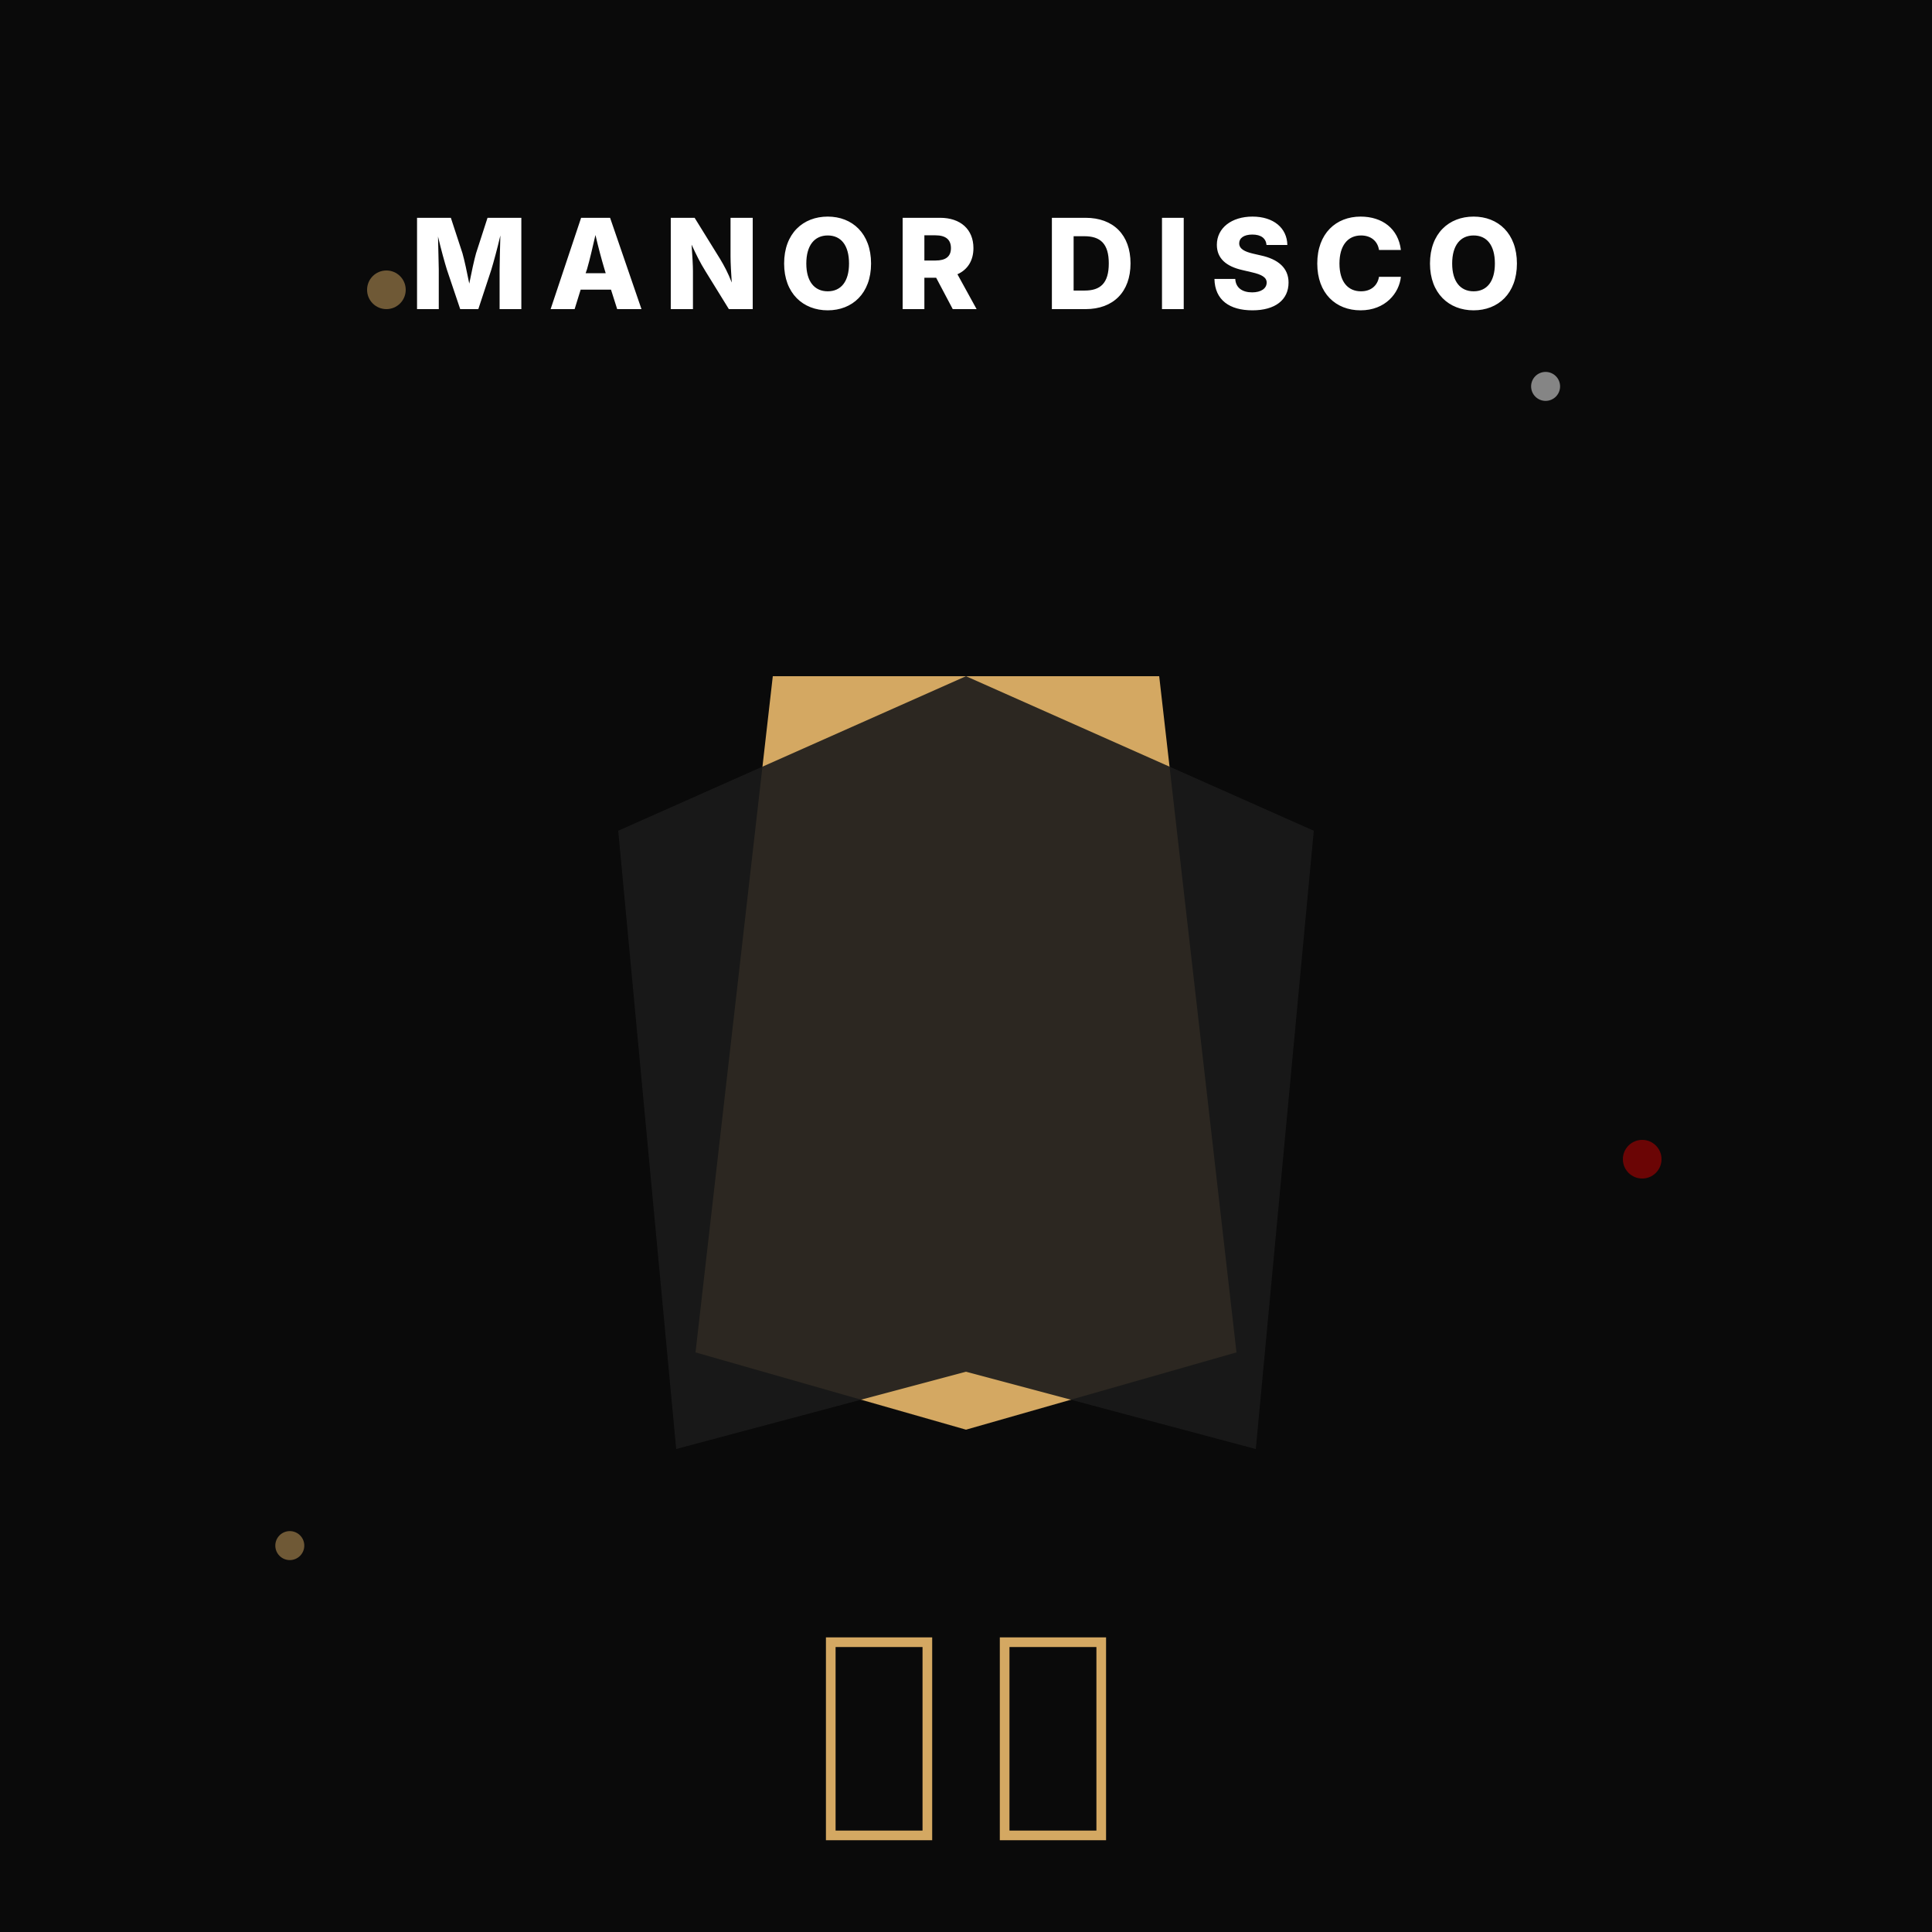
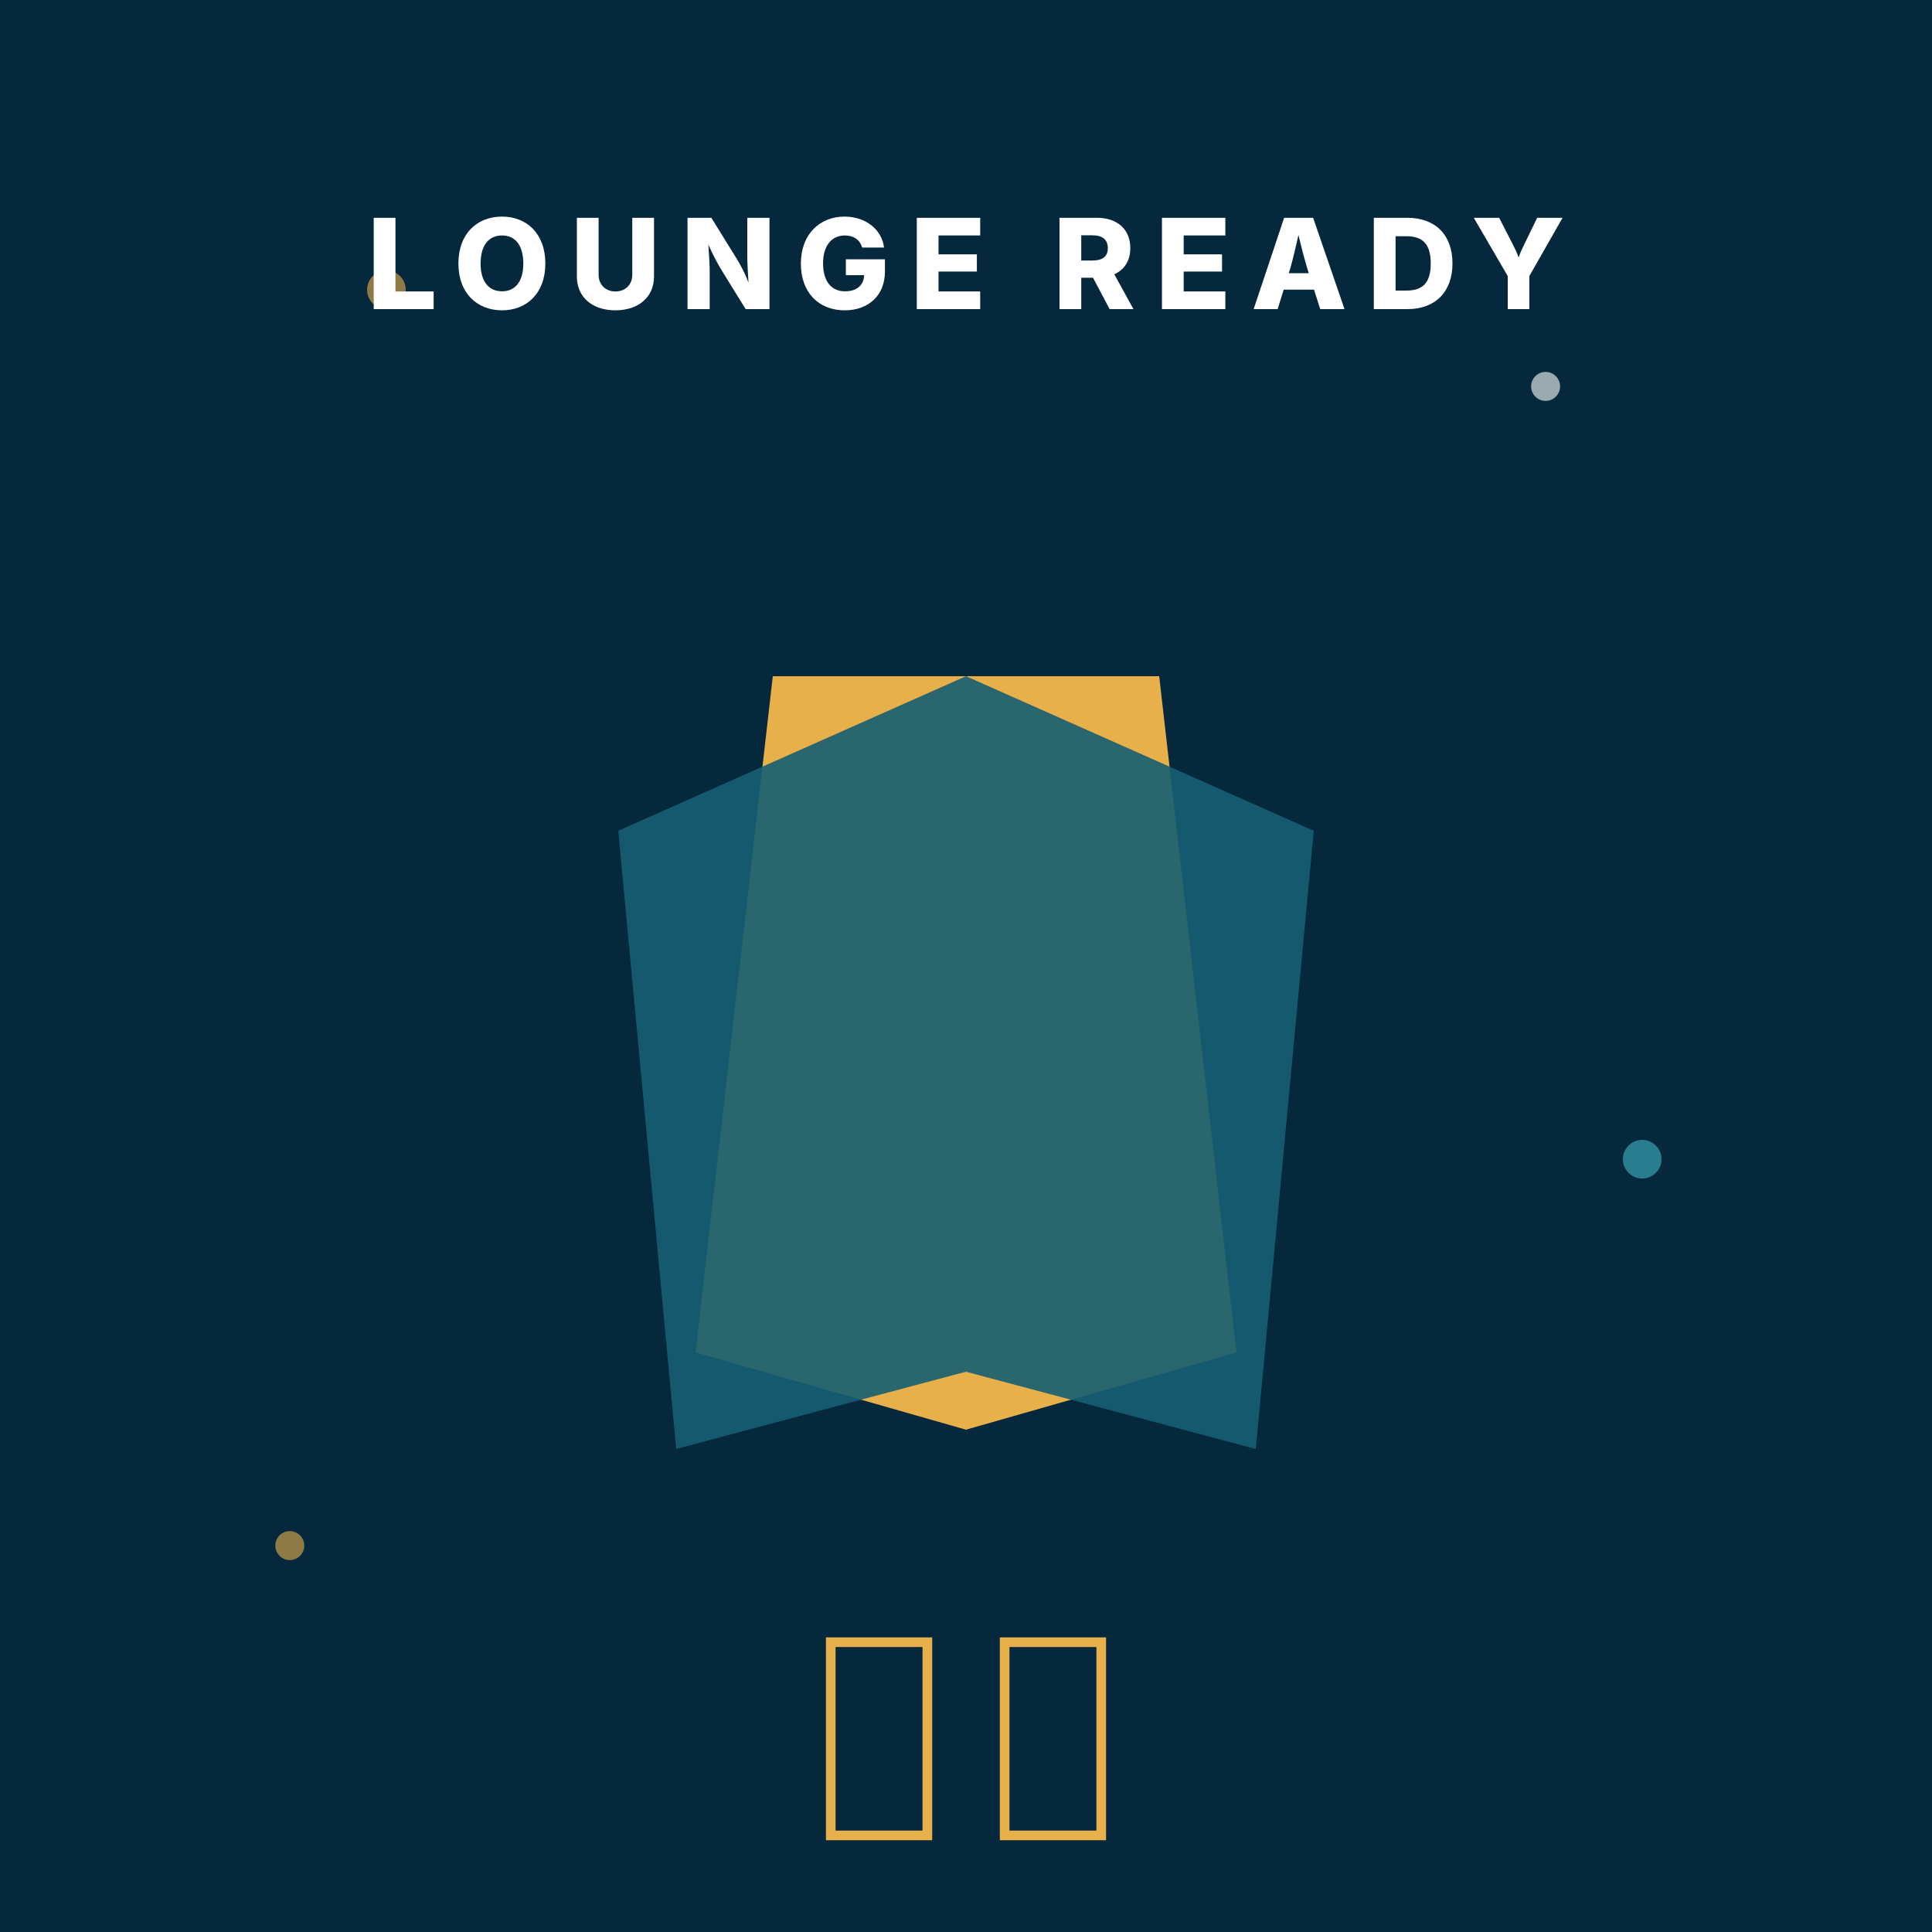
<svg xmlns="http://www.w3.org/2000/svg" viewBox="0 0 200 200" width="200" height="200">
-   <rect width="200" height="200" fill="#0A0A0A" />
-   <g opacity="0.5">
-     <circle cx="40" cy="30" r="2" fill="#D4A862" />
+   <rect width="200" height="200" fill="#06283D" />
+   <g opacity="0.6">
+     <circle cx="40" cy="30" r="2" fill="#E8B04B" />
    <circle cx="160" cy="40" r="1.5" fill="#fff" />
-     <circle cx="170" cy="120" r="2" fill="#CC0000" />
-     <circle cx="30" cy="160" r="1.5" fill="#D4A862" />
+     <circle cx="170" cy="120" r="2" fill="#3FB6C4" />
+     <circle cx="30" cy="160" r="1.5" fill="#E8B04B" />
  </g>
-   <path d="M80 70 L120 70 L128 140 L100 148 L72 140 Z" fill="#D4A862" />
-   <path d="M64 86 L100 70 L136 86 L130 150 L100 142 L70 150 Z" fill="#1A1A1A" opacity="0.9" />
-   <rect x="86" y="170" width="10" height="20" fill="#0A0A0A" stroke="#D4A862" stroke-width="1" />
-   <rect x="104" y="170" width="10" height="20" fill="#0A0A0A" stroke="#D4A862" stroke-width="1" />
-   <text x="100" y="32" font-family="Inter,Helvetica,sans-serif" font-size="13" font-weight="800" fill="#fff" text-anchor="middle" letter-spacing="2">MANOR DISCO</text>
+   <path d="M80 70 L120 70 L128 140 L100 148 L72 140 Z" fill="#E8B04B" />
+   <path d="M64 86 L100 70 L136 86 L130 150 L100 142 L70 150 Z" fill="#155E72" opacity="0.9" />
+   <rect x="86" y="170" width="10" height="20" fill="#06283D" stroke="#E8B04B" stroke-width="1" />
+   <rect x="104" y="170" width="10" height="20" fill="#06283D" stroke="#E8B04B" stroke-width="1" />
+   <text x="100" y="32" font-family="Inter,Helvetica,sans-serif" font-size="13" font-weight="800" fill="#fff" text-anchor="middle" letter-spacing="2">LOUNGE READY</text>
</svg>
